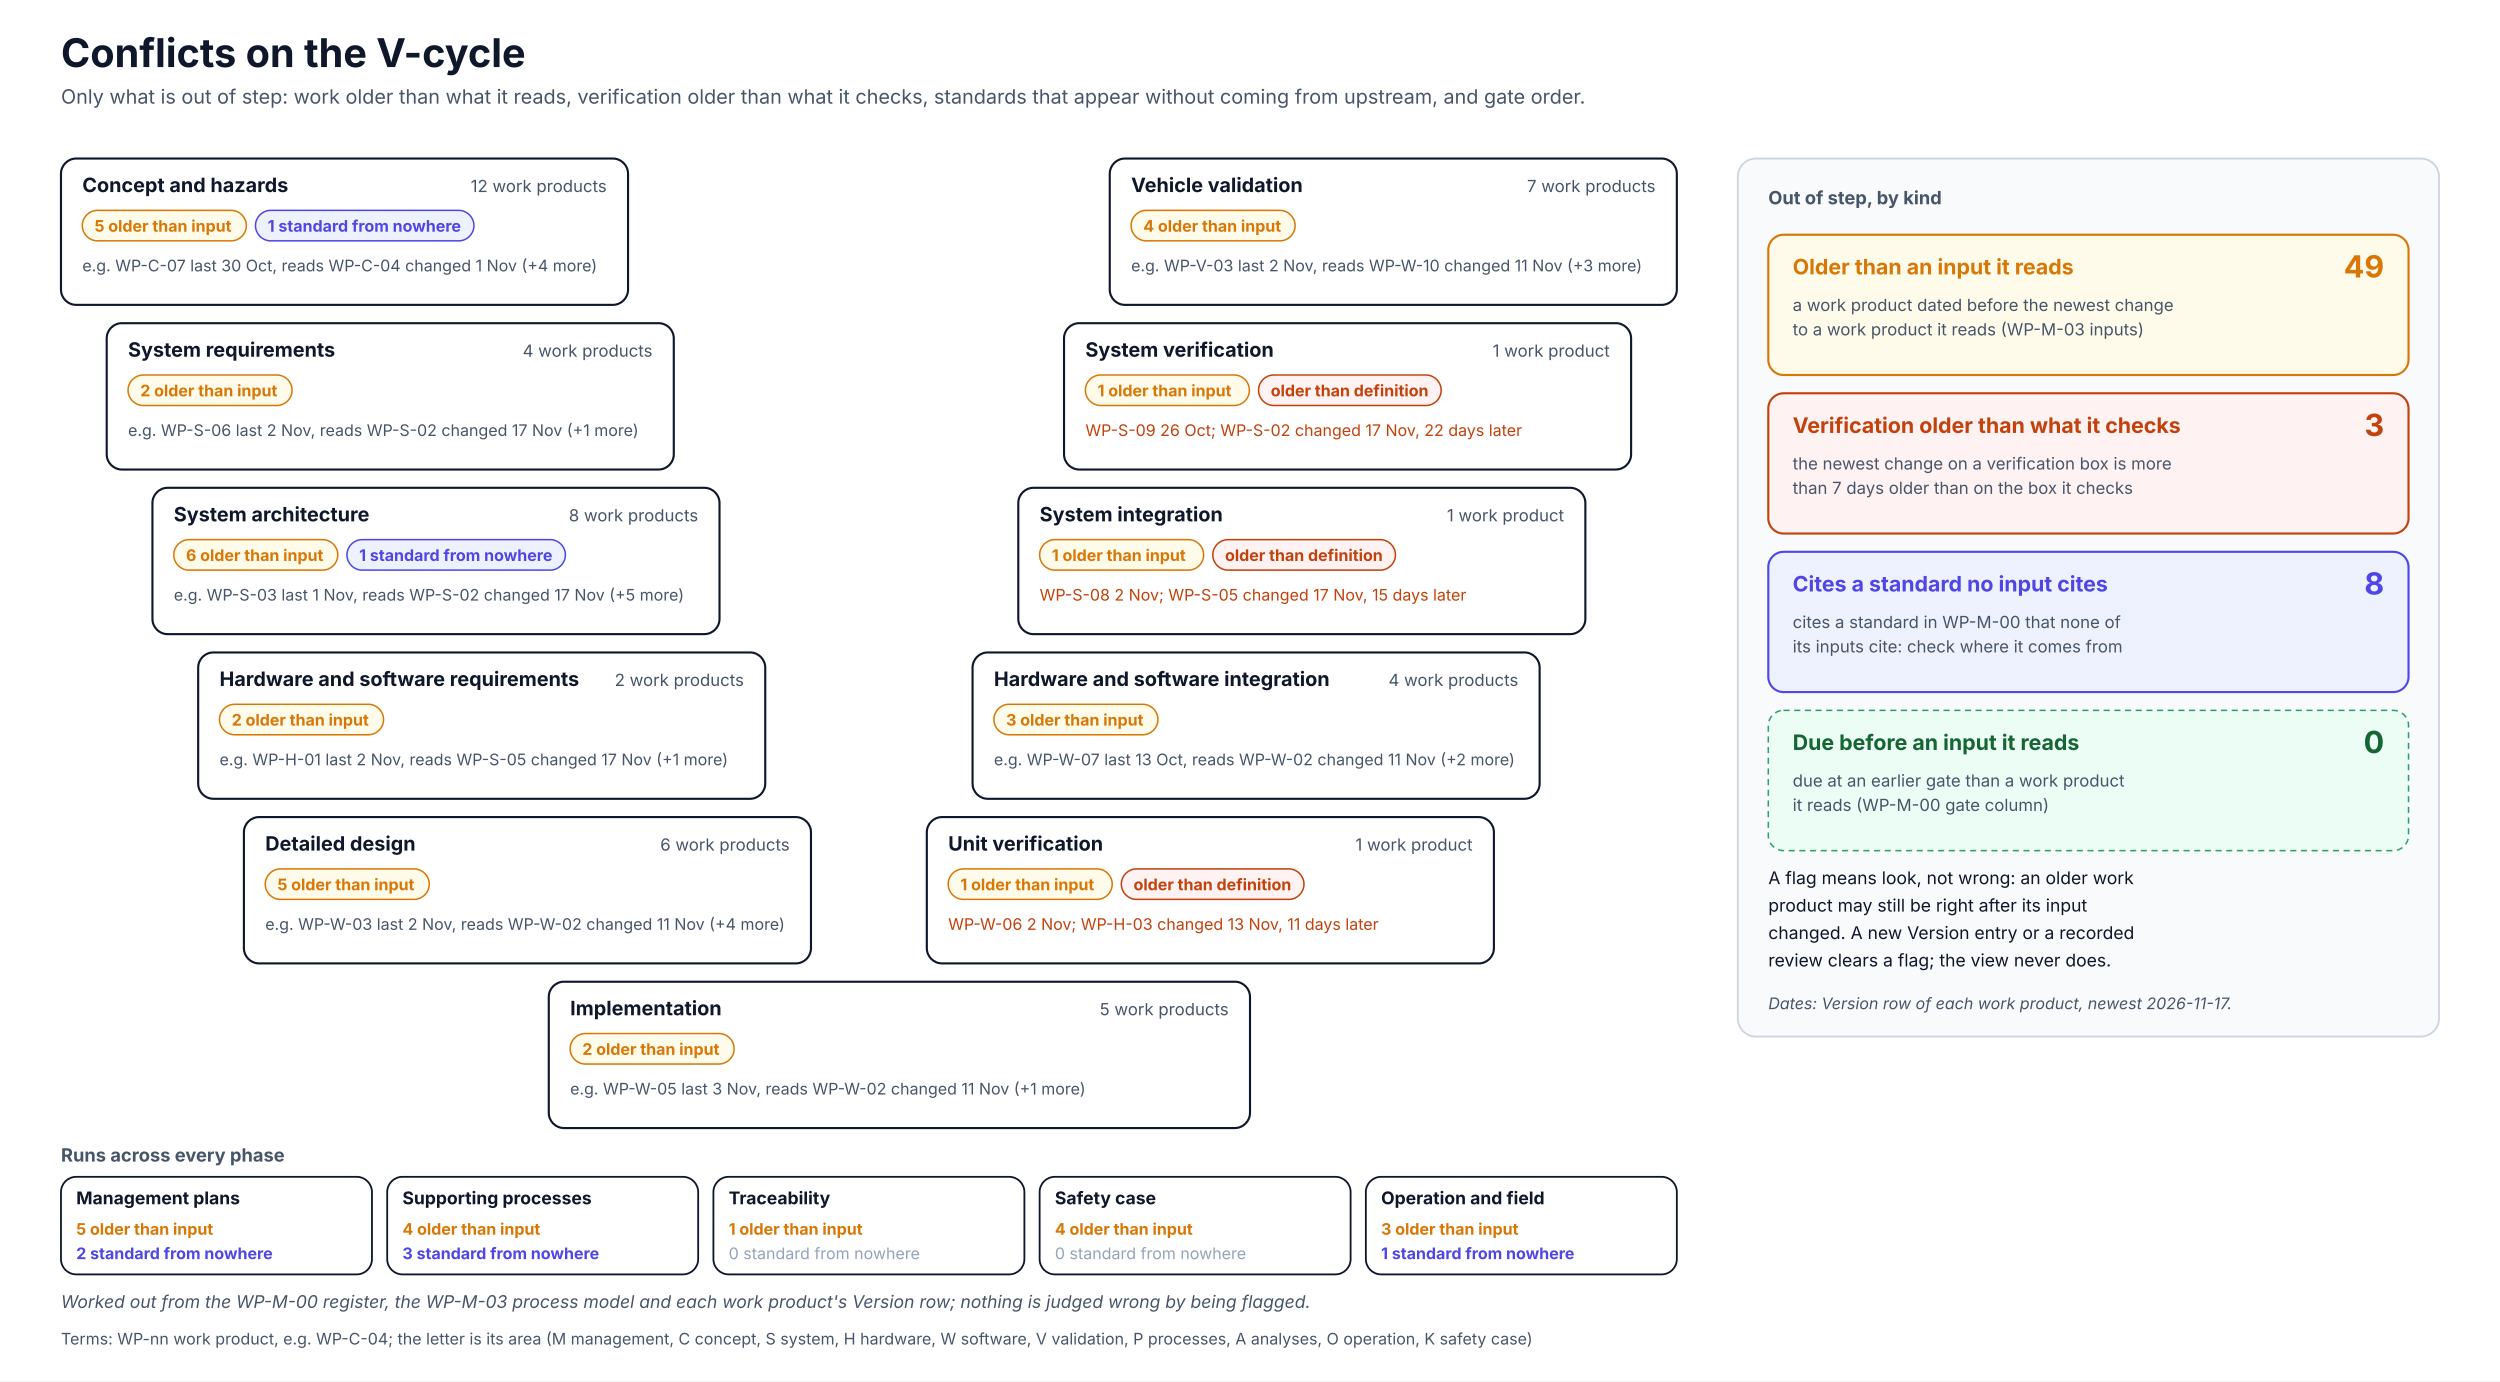
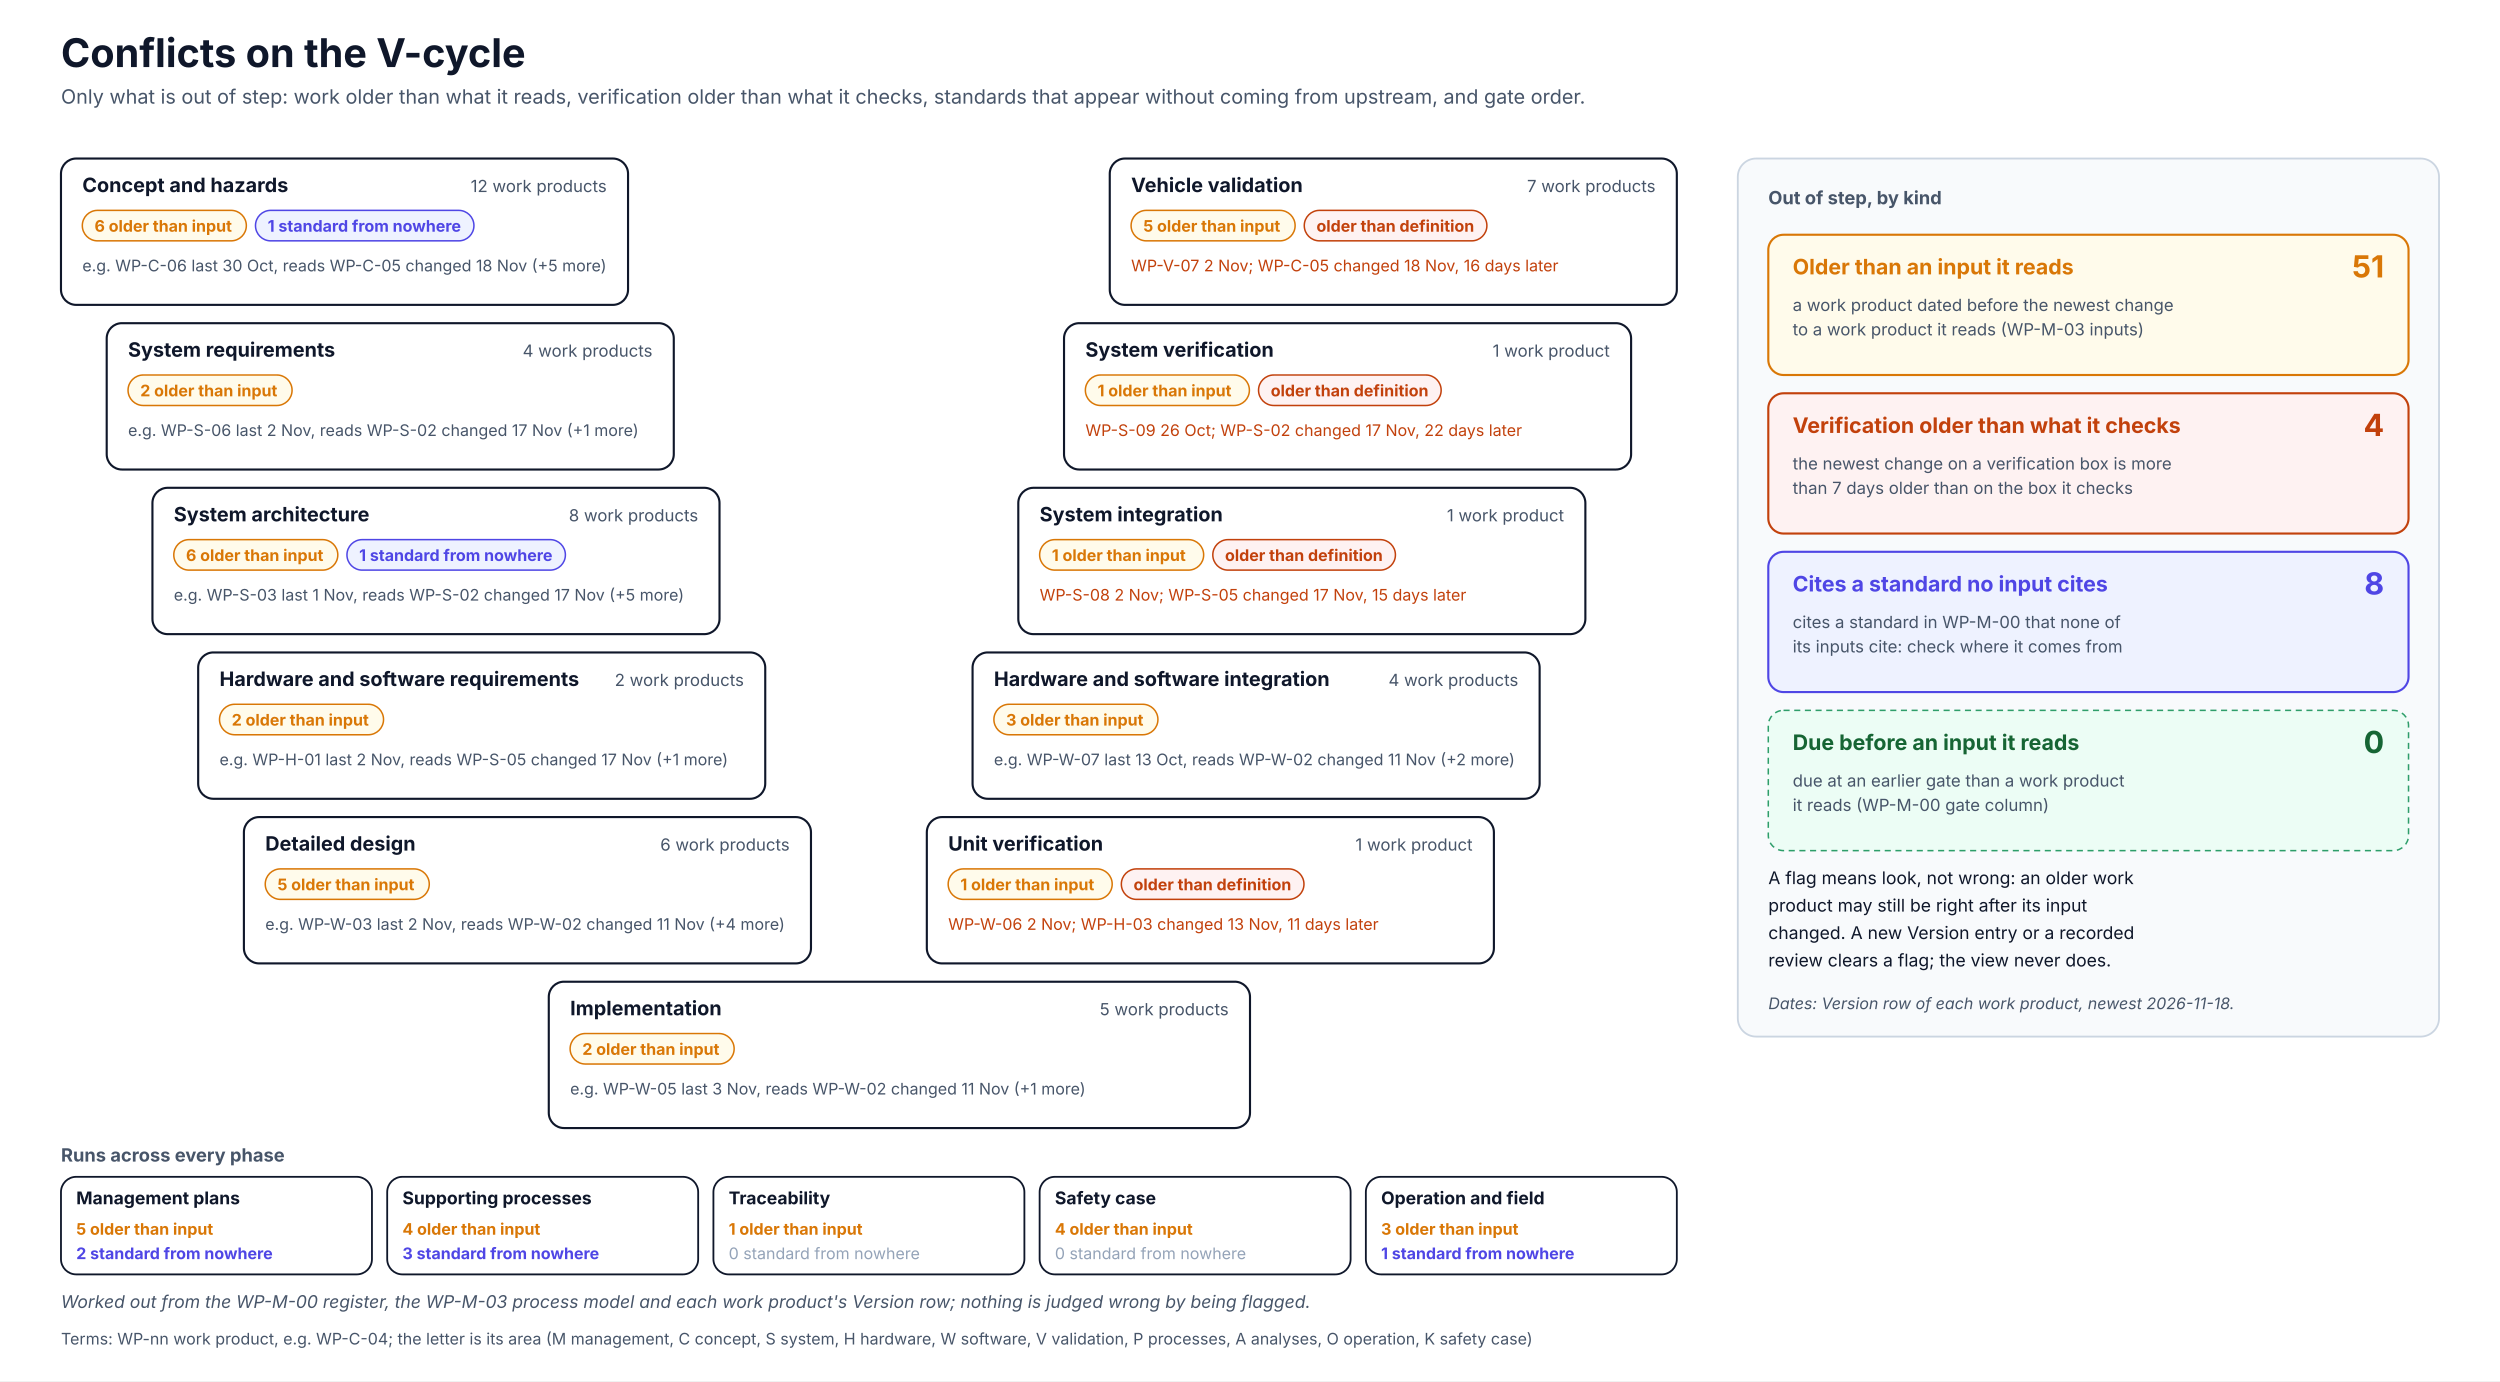
<svg xmlns="http://www.w3.org/2000/svg" width="1640" height="906" viewBox="0 0 1640 906" font-family="Inter, 'Segoe UI', Helvetica, Arial, sans-serif" role="img">
  <defs>
    <pattern id="hatch" patternUnits="userSpaceOnUse" width="6" height="6" patternTransform="rotate(45)">
      <rect width="6" height="6" fill="#F1F5F9" />
      <line x1="0" y1="0" x2="0" y2="6" stroke="#CBD5E1" stroke-width="2" />
    </pattern>
  </defs>
  <rect x="0" y="0" width="1640" height="906" rx="0" fill="#FFFFFF" stroke="none" stroke-width="0" />
  <text x="40" y="44" font-size="26" fill="#0F172A" font-weight="700">Conflicts on the V-cycle</text>
  <text x="40" y="68" font-size="13" fill="#475569">Only what is out of step: work older than what it reads, verification older than what it checks, standards that appear without coming from upstream, and gate order.</text>
  <rect x="40" y="104" width="372" height="96" rx="10" fill="#FFFFFF" stroke="#0F172A" stroke-width="1.4" />
  <text x="54" y="126" font-size="13" fill="#0F172A" font-weight="700">Concept and hazards</text>
  <text x="398" y="126" font-size="11" fill="#475569" text-anchor="end">12 work products</text>
  <rect x="54" y="138" width="107.6" height="20" rx="10" fill="#FFFBEB" stroke="#D97706" stroke-width="1" />
-   <text x="62" y="152" font-size="10.5" fill="#D97706" font-weight="700">5 older than input</text>
+   <text x="62" y="152" font-size="10.5" fill="#D97706" font-weight="700">6 older than input</text>
  <rect x="167.6" y="138" width="143.3" height="20" rx="10" fill="#EEF2FF" stroke="#4F46E5" stroke-width="1" />
  <text x="175.6" y="152" font-size="10.5" fill="#4F46E5" font-weight="700">1 standard from nowhere</text>
  <g transform="translate(54.0,178.0)">
-     <text x="0" y="0" font-size="10.5" fill="#475569">e.g. WP-C-07 last 30 Oct, reads WP-C-04 changed 1 Nov (+4 more)</text>
+     <text x="0" y="0" font-size="10.5" fill="#475569">e.g. WP-C-06 last 30 Oct, reads WP-C-05 changed 18 Nov (+5 more)</text>
  </g>
  <rect x="728" y="104" width="372" height="96" rx="10" fill="#FFFFFF" stroke="#0F172A" stroke-width="1.4" />
  <text x="742" y="126" font-size="13" fill="#0F172A" font-weight="700">Vehicle validation</text>
  <text x="1086" y="126" font-size="11" fill="#475569" text-anchor="end">7 work products</text>
  <rect x="742" y="138" width="107.6" height="20" rx="10" fill="#FFFBEB" stroke="#D97706" stroke-width="1" />
-   <text x="750" y="152" font-size="10.5" fill="#D97706" font-weight="700">4 older than input</text>
+   <text x="750" y="152" font-size="10.5" fill="#D97706" font-weight="700">5 older than input</text>
+   <rect x="855.6" y="138" width="119.8" height="20" rx="10" fill="#FEF2F2" stroke="#C2410C" stroke-width="1" />
+   <text x="863.6" y="152" font-size="10.5" fill="#C2410C" font-weight="700">older than definition</text>
  <g transform="translate(742.0,178.0)">
-     <text x="0" y="0" font-size="10.5" fill="#475569">e.g. WP-V-03 last 2 Nov, reads WP-W-10 changed 11 Nov (+3 more)</text>
+     <text x="0" y="0" font-size="10.5" fill="#C2410C">WP-V-07 2 Nov; WP-C-05 changed 18 Nov, 16 days later</text>
  </g>
  <rect x="70" y="212" width="372" height="96" rx="10" fill="#FFFFFF" stroke="#0F172A" stroke-width="1.4" />
  <text x="84" y="234" font-size="13" fill="#0F172A" font-weight="700">System requirements</text>
  <text x="428" y="234" font-size="11" fill="#475569" text-anchor="end">4 work products</text>
  <rect x="84" y="246" width="107.6" height="20" rx="10" fill="#FFFBEB" stroke="#D97706" stroke-width="1" />
  <text x="92" y="260" font-size="10.5" fill="#D97706" font-weight="700">2 older than input</text>
  <g transform="translate(84.0,286.0)">
    <text x="0" y="0" font-size="10.5" fill="#475569">e.g. WP-S-06 last 2 Nov, reads WP-S-02 changed 17 Nov (+1 more)</text>
  </g>
  <rect x="698" y="212" width="372" height="96" rx="10" fill="#FFFFFF" stroke="#0F172A" stroke-width="1.4" />
  <text x="712" y="234" font-size="13" fill="#0F172A" font-weight="700">System verification</text>
  <text x="1056" y="234" font-size="11" fill="#475569" text-anchor="end">1 work product</text>
  <rect x="712" y="246" width="107.6" height="20" rx="10" fill="#FFFBEB" stroke="#D97706" stroke-width="1" />
  <text x="720" y="260" font-size="10.5" fill="#D97706" font-weight="700">1 older than input</text>
  <rect x="825.6" y="246" width="119.8" height="20" rx="10" fill="#FEF2F2" stroke="#C2410C" stroke-width="1" />
  <text x="833.6" y="260" font-size="10.5" fill="#C2410C" font-weight="700">older than definition</text>
  <g transform="translate(712.0,286.0)">
    <text x="0" y="0" font-size="10.5" fill="#C2410C">WP-S-09 26 Oct; WP-S-02 changed 17 Nov, 22 days later</text>
  </g>
  <rect x="100" y="320" width="372" height="96" rx="10" fill="#FFFFFF" stroke="#0F172A" stroke-width="1.4" />
  <text x="114" y="342" font-size="13" fill="#0F172A" font-weight="700">System architecture</text>
  <text x="458" y="342" font-size="11" fill="#475569" text-anchor="end">8 work products</text>
  <rect x="114" y="354" width="107.6" height="20" rx="10" fill="#FFFBEB" stroke="#D97706" stroke-width="1" />
  <text x="122" y="368" font-size="10.5" fill="#D97706" font-weight="700">6 older than input</text>
  <rect x="227.6" y="354" width="143.3" height="20" rx="10" fill="#EEF2FF" stroke="#4F46E5" stroke-width="1" />
  <text x="235.6" y="368" font-size="10.5" fill="#4F46E5" font-weight="700">1 standard from nowhere</text>
  <g transform="translate(114.0,394.0)">
    <text x="0" y="0" font-size="10.5" fill="#475569">e.g. WP-S-03 last 1 Nov, reads WP-S-02 changed 17 Nov (+5 more)</text>
  </g>
  <rect x="668" y="320" width="372" height="96" rx="10" fill="#FFFFFF" stroke="#0F172A" stroke-width="1.4" />
  <text x="682" y="342" font-size="13" fill="#0F172A" font-weight="700">System integration</text>
  <text x="1026" y="342" font-size="11" fill="#475569" text-anchor="end">1 work product</text>
  <rect x="682" y="354" width="107.6" height="20" rx="10" fill="#FFFBEB" stroke="#D97706" stroke-width="1" />
  <text x="690" y="368" font-size="10.5" fill="#D97706" font-weight="700">1 older than input</text>
  <rect x="795.6" y="354" width="119.8" height="20" rx="10" fill="#FEF2F2" stroke="#C2410C" stroke-width="1" />
  <text x="803.6" y="368" font-size="10.5" fill="#C2410C" font-weight="700">older than definition</text>
  <g transform="translate(682.0,394.0)">
    <text x="0" y="0" font-size="10.5" fill="#C2410C">WP-S-08 2 Nov; WP-S-05 changed 17 Nov, 15 days later</text>
  </g>
  <rect x="130" y="428" width="372" height="96" rx="10" fill="#FFFFFF" stroke="#0F172A" stroke-width="1.4" />
  <text x="144" y="450" font-size="13" fill="#0F172A" font-weight="700">Hardware and software requirements</text>
  <text x="488" y="450" font-size="11" fill="#475569" text-anchor="end">2 work products</text>
  <rect x="144" y="462" width="107.6" height="20" rx="10" fill="#FFFBEB" stroke="#D97706" stroke-width="1" />
  <text x="152" y="476" font-size="10.5" fill="#D97706" font-weight="700">2 older than input</text>
  <g transform="translate(144.0,502.0)">
    <text x="0" y="0" font-size="10.5" fill="#475569">e.g. WP-H-01 last 2 Nov, reads WP-S-05 changed 17 Nov (+1 more)</text>
  </g>
  <rect x="638" y="428" width="372" height="96" rx="10" fill="#FFFFFF" stroke="#0F172A" stroke-width="1.4" />
  <text x="652" y="450" font-size="13" fill="#0F172A" font-weight="700">Hardware and software integration</text>
  <text x="996" y="450" font-size="11" fill="#475569" text-anchor="end">4 work products</text>
  <rect x="652" y="462" width="107.6" height="20" rx="10" fill="#FFFBEB" stroke="#D97706" stroke-width="1" />
  <text x="660" y="476" font-size="10.5" fill="#D97706" font-weight="700">3 older than input</text>
  <g transform="translate(652.0,502.0)">
    <text x="0" y="0" font-size="10.5" fill="#475569">e.g. WP-W-07 last 13 Oct, reads WP-W-02 changed 11 Nov (+2 more)</text>
  </g>
  <rect x="160" y="536" width="372" height="96" rx="10" fill="#FFFFFF" stroke="#0F172A" stroke-width="1.4" />
  <text x="174" y="558" font-size="13" fill="#0F172A" font-weight="700">Detailed design</text>
  <text x="518" y="558" font-size="11" fill="#475569" text-anchor="end">6 work products</text>
  <rect x="174" y="570" width="107.6" height="20" rx="10" fill="#FFFBEB" stroke="#D97706" stroke-width="1" />
  <text x="182" y="584" font-size="10.5" fill="#D97706" font-weight="700">5 older than input</text>
  <g transform="translate(174.0,610.0)">
    <text x="0" y="0" font-size="10.5" fill="#475569">e.g. WP-W-03 last 2 Nov, reads WP-W-02 changed 11 Nov (+4 more)</text>
  </g>
  <rect x="608" y="536" width="372" height="96" rx="10" fill="#FFFFFF" stroke="#0F172A" stroke-width="1.4" />
  <text x="622" y="558" font-size="13" fill="#0F172A" font-weight="700">Unit verification</text>
  <text x="966" y="558" font-size="11" fill="#475569" text-anchor="end">1 work product</text>
  <rect x="622" y="570" width="107.6" height="20" rx="10" fill="#FFFBEB" stroke="#D97706" stroke-width="1" />
  <text x="630" y="584" font-size="10.5" fill="#D97706" font-weight="700">1 older than input</text>
  <rect x="735.6" y="570" width="119.8" height="20" rx="10" fill="#FEF2F2" stroke="#C2410C" stroke-width="1" />
  <text x="743.6" y="584" font-size="10.5" fill="#C2410C" font-weight="700">older than definition</text>
  <g transform="translate(622.0,610.0)">
    <text x="0" y="0" font-size="10.5" fill="#C2410C">WP-W-06 2 Nov; WP-H-03 changed 13 Nov, 11 days later</text>
  </g>
  <rect x="360" y="644" width="460" height="96" rx="10" fill="#FFFFFF" stroke="#0F172A" stroke-width="1.4" />
  <text x="374" y="666" font-size="13" fill="#0F172A" font-weight="700">Implementation</text>
  <text x="806" y="666" font-size="11" fill="#475569" text-anchor="end">5 work products</text>
  <rect x="374" y="678" width="107.6" height="20" rx="10" fill="#FFFBEB" stroke="#D97706" stroke-width="1" />
  <text x="382" y="692" font-size="10.5" fill="#D97706" font-weight="700">2 older than input</text>
  <g transform="translate(374.0,718.0)">
    <text x="0" y="0" font-size="10.5" fill="#475569">e.g. WP-W-05 last 3 Nov, reads WP-W-02 changed 11 Nov (+1 more)</text>
  </g>
  <text x="40" y="762" font-size="12" fill="#475569" font-weight="700">Runs across every phase</text>
  <rect x="40" y="772" width="204" height="64" rx="10" fill="#FFFFFF" stroke="#0F172A" stroke-width="1.2" />
  <text x="50" y="790" font-size="11.5" fill="#0F172A" font-weight="700">Management plans</text>
  <text x="50" y="810" font-size="10.5" fill="#D97706" font-weight="700">5 older than input</text>
  <text x="50" y="826" font-size="10.5" fill="#4F46E5" font-weight="700">2 standard from nowhere</text>
  <rect x="254" y="772" width="204" height="64" rx="10" fill="#FFFFFF" stroke="#0F172A" stroke-width="1.2" />
  <text x="264" y="790" font-size="11.5" fill="#0F172A" font-weight="700">Supporting processes</text>
  <text x="264" y="810" font-size="10.5" fill="#D97706" font-weight="700">4 older than input</text>
  <text x="264" y="826" font-size="10.5" fill="#4F46E5" font-weight="700">3 standard from nowhere</text>
  <rect x="468" y="772" width="204" height="64" rx="10" fill="#FFFFFF" stroke="#0F172A" stroke-width="1.2" />
  <text x="478" y="790" font-size="11.5" fill="#0F172A" font-weight="700">Traceability</text>
  <text x="478" y="810" font-size="10.5" fill="#D97706" font-weight="700">1 older than input</text>
  <text x="478" y="826" font-size="10.5" fill="#94A3B8">0 standard from nowhere</text>
  <rect x="682" y="772" width="204" height="64" rx="10" fill="#FFFFFF" stroke="#0F172A" stroke-width="1.2" />
  <text x="692" y="790" font-size="11.5" fill="#0F172A" font-weight="700">Safety case</text>
  <text x="692" y="810" font-size="10.5" fill="#D97706" font-weight="700">4 older than input</text>
  <text x="692" y="826" font-size="10.5" fill="#94A3B8">0 standard from nowhere</text>
  <rect x="896" y="772" width="204" height="64" rx="10" fill="#FFFFFF" stroke="#0F172A" stroke-width="1.2" />
  <text x="906" y="790" font-size="11.5" fill="#0F172A" font-weight="700">Operation and field</text>
  <text x="906" y="810" font-size="10.5" fill="#D97706" font-weight="700">3 older than input</text>
  <text x="906" y="826" font-size="10.5" fill="#4F46E5" font-weight="700">1 standard from nowhere</text>
  <rect x="1140" y="104" width="460" height="576" rx="12" fill="#F8FAFC" stroke="#CBD5E1" stroke-width="1.2" />
  <text x="1160" y="134" font-size="12" fill="#475569" font-weight="700">Out of step, by kind</text>
  <rect x="1160" y="154" width="420" height="92" rx="10" fill="#FFFBEB" stroke="#D97706" stroke-width="1.4" />
  <text x="1176" y="180" font-size="14" fill="#D97706" font-weight="700">Older than an input it reads</text>
-   <text x="1564" y="182" font-size="20" fill="#D97706" font-weight="700" text-anchor="end">49</text>
+   <text x="1564" y="182" font-size="20" fill="#D97706" font-weight="700" text-anchor="end">51</text>
  <text x="1176" y="204" font-size="11" fill="#475569">a work product dated before the newest change</text>
  <text x="1176" y="220" font-size="11" fill="#475569">to a work product it reads (WP-M-03 inputs)</text>
  <rect x="1160" y="258" width="420" height="92" rx="10" fill="#FEF2F2" stroke="#C2410C" stroke-width="1.4" />
  <text x="1176" y="284" font-size="14" fill="#C2410C" font-weight="700">Verification older than what it checks</text>
-   <text x="1564" y="286" font-size="20" fill="#C2410C" font-weight="700" text-anchor="end">3</text>
+   <text x="1564" y="286" font-size="20" fill="#C2410C" font-weight="700" text-anchor="end">4</text>
  <text x="1176" y="308" font-size="11" fill="#475569">the newest change on a verification box is more</text>
  <text x="1176" y="324" font-size="11" fill="#475569">than 7 days older than on the box it checks</text>
  <rect x="1160" y="362" width="420" height="92" rx="10" fill="#EEF2FF" stroke="#4F46E5" stroke-width="1.4" />
  <text x="1176" y="388" font-size="14" fill="#4F46E5" font-weight="700">Cites a standard no input cites</text>
  <text x="1564" y="390" font-size="20" fill="#4F46E5" font-weight="700" text-anchor="end">8</text>
  <text x="1176" y="412" font-size="11" fill="#475569">cites a standard in WP-M-00 that none of</text>
  <text x="1176" y="428" font-size="11" fill="#475569">its inputs cite: check where it comes from</text>
  <rect x="1160" y="466" width="420" height="92" rx="10" fill="#ECFDF5" stroke="#2E9E6A" stroke-width="1" stroke-dasharray="4 3" />
  <text x="1176" y="492" font-size="14" fill="#166534" font-weight="700">Due before an input it reads</text>
  <text x="1564" y="494" font-size="20" fill="#166534" font-weight="700" text-anchor="end">0</text>
  <text x="1176" y="516" font-size="11" fill="#475569">due at an earlier gate than a work product</text>
  <text x="1176" y="532" font-size="11" fill="#475569">it reads (WP-M-00 gate column)</text>
  <text x="1160" y="580" font-size="11.5" fill="#0F172A">A flag means look, not wrong: an older work</text>
  <text x="1160" y="598" font-size="11.5" fill="#0F172A">product may still be right after its input</text>
  <text x="1160" y="616" font-size="11.5" fill="#0F172A">changed. A new Version entry or a recorded</text>
  <text x="1160" y="634" font-size="11.5" fill="#0F172A">review clears a flag; the view never does.</text>
-   <text x="1160" y="662" font-size="10.5" fill="#475569" font-style="italic">Dates: Version row of each work product, newest 2026-11-17.</text>
+   <text x="1160" y="662" font-size="10.5" fill="#475569" font-style="italic">Dates: Version row of each work product, newest 2026-11-18.</text>
  <text x="40" y="858" font-size="11.5" fill="#475569" font-style="italic">Worked out from the WP-M-00 register, the WP-M-03 process model and each work product's Version row; nothing is judged wrong by being flagged.</text>
  <g class="terms">
    <text x="40" y="882" font-size="10.5" fill="#475569">Terms: WP-nn work product, e.g. WP-C-04; the letter is its area (M management, C concept, S system, H hardware, W software, V validation, P processes, A analyses, O operation, K safety case)</text>
  </g>
</svg>
